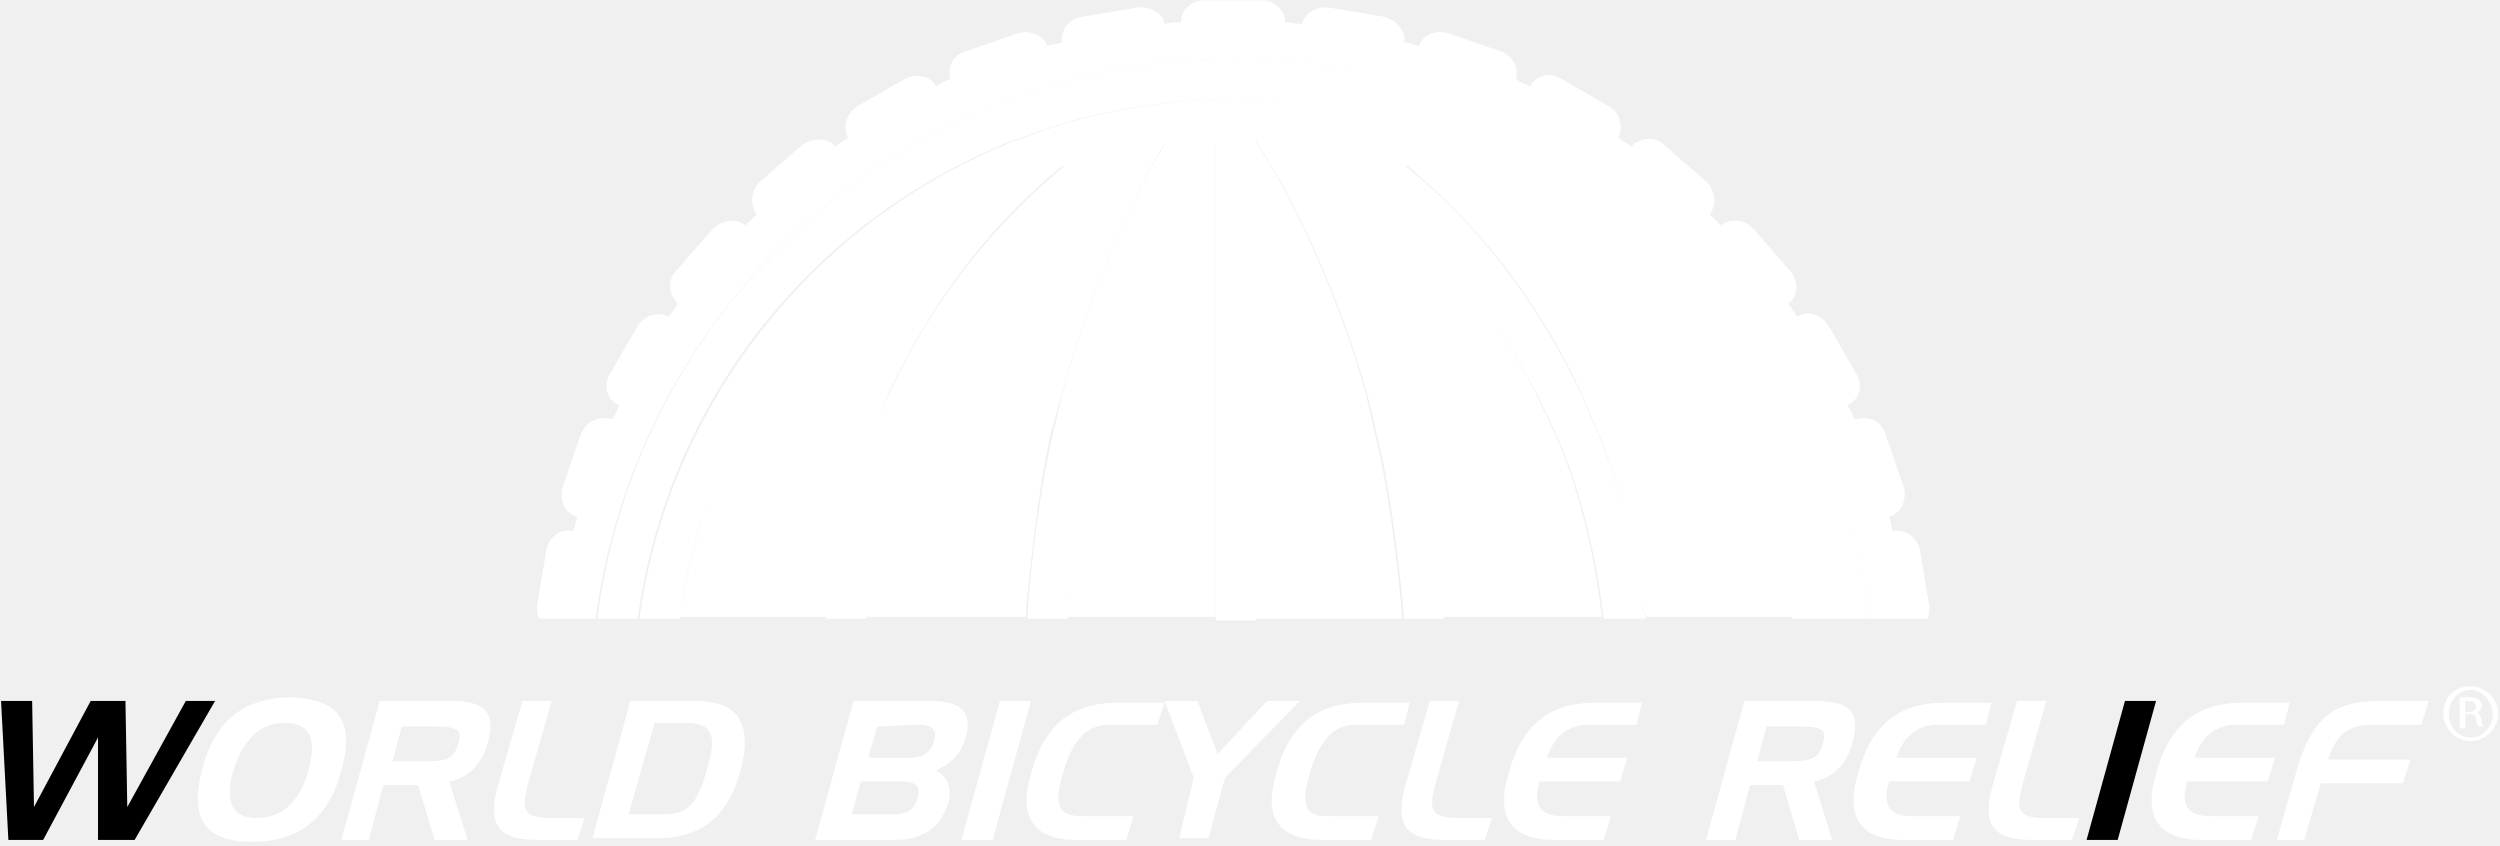
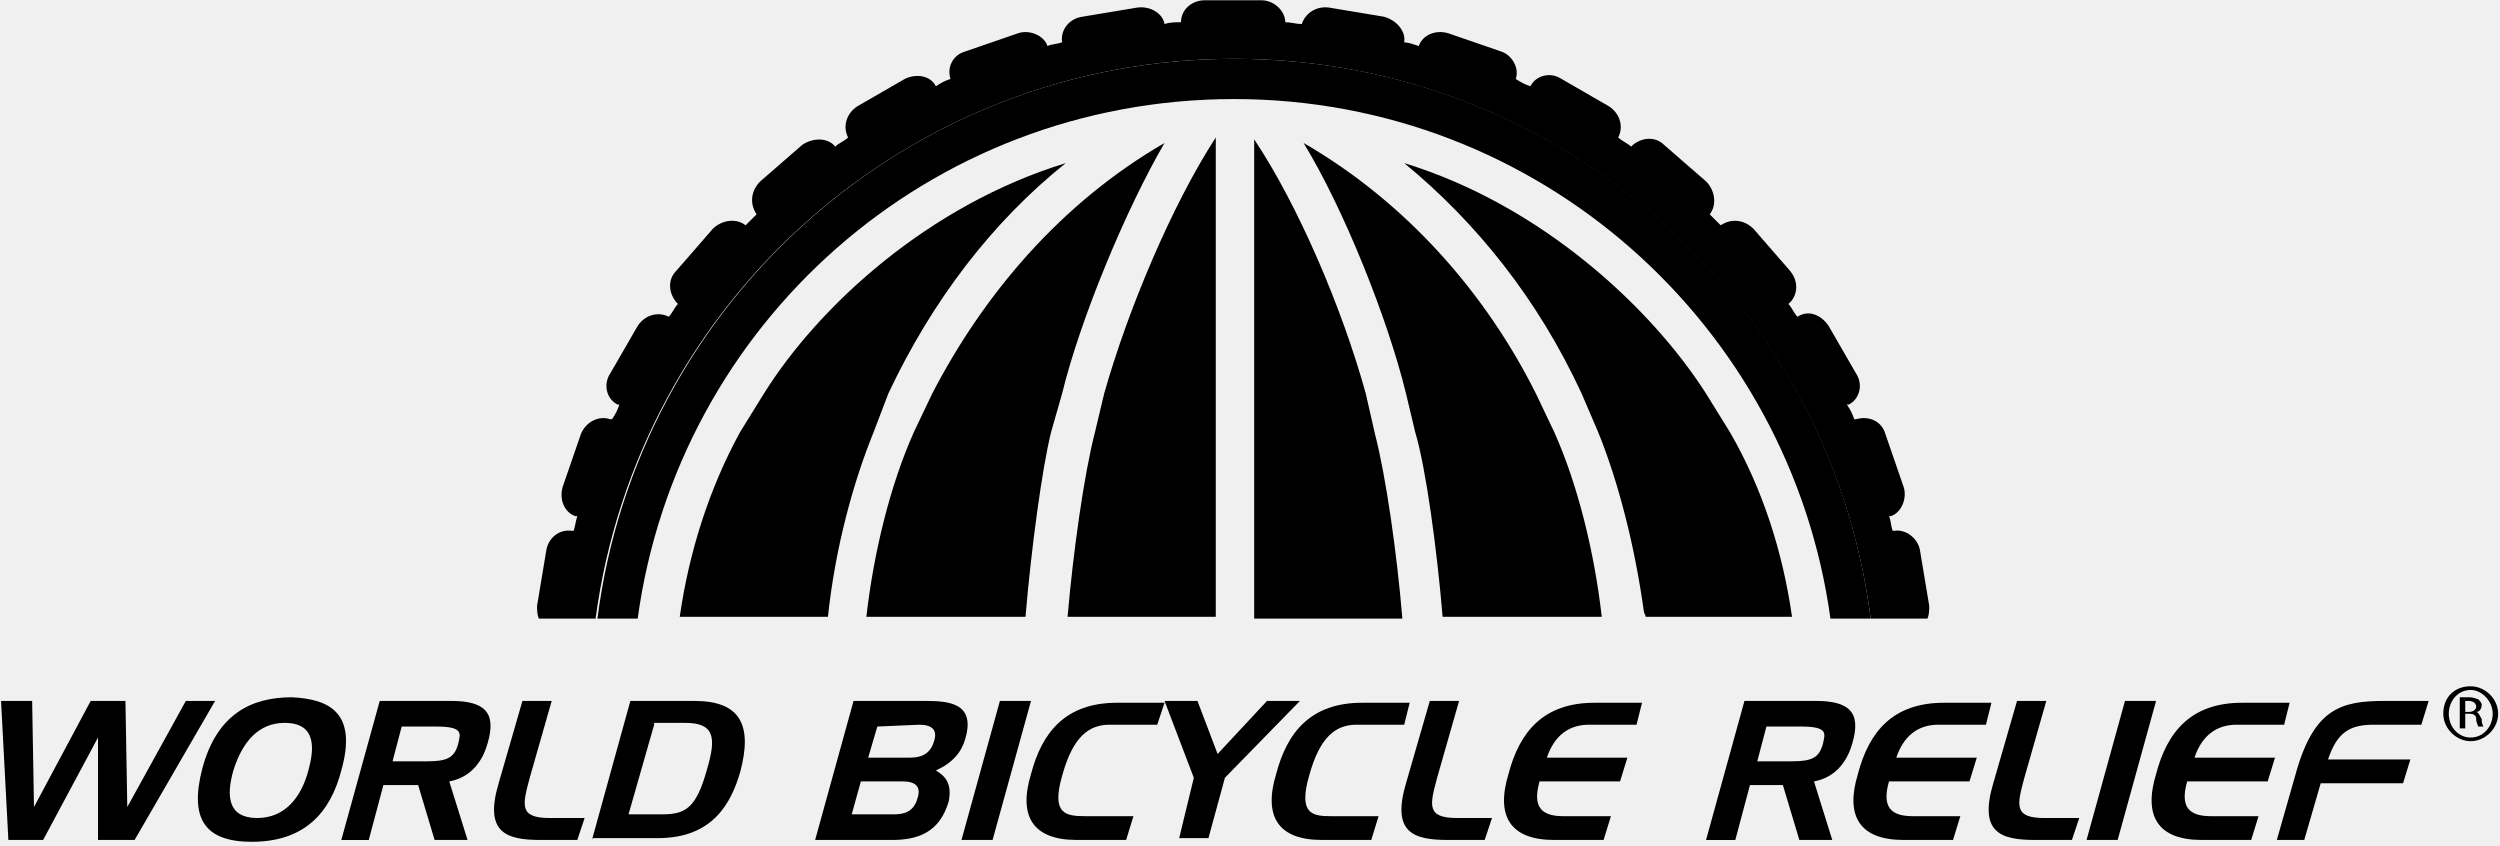
<svg xmlns="http://www.w3.org/2000/svg" width="399" height="135" viewBox="0 0 399 135">
  <g transform="translate(-1 -2)" fill="none" fill-rule="evenodd">
-     <path d="M119.124 71.24l3.796-6.13c8.759-13.723 26.277-30.074 48.175-36.789-11.387 9.343-21.314 21.606-28.321 36.788l-2.628 6.132c-3.212 8.175-6.131 18.686-7.3 29.489h6.424c1.168-10.22 3.796-21.022 7.591-29.49l2.92-6.13c7.883-15.767 20.438-30.365 37.08-40-6.423 10.51-13.43 28.029-16.35 40l-1.46 6.13c-1.46 5.84-3.504 18.979-4.087 29.49h6.423c.876-10.511 2.628-22.774 4.38-29.49l1.46-6.13c3.795-13.723 10.802-30.074 17.81-40.584v76.496h6.423V24.526c7.007 10.51 14.014 26.86 17.81 40.583l1.46 6.132c1.752 6.715 3.504 19.27 4.38 29.489h6.423c-.876-10.511-2.628-23.65-4.38-29.49l-1.46-6.13c-2.92-11.971-9.927-29.49-16.35-40 16.642 9.635 28.905 24.233 37.08 40l2.92 6.13c3.796 8.468 6.423 19.27 7.591 29.49h6.716c0-.292-.292-.584-.292-.876-1.168-10.51-4.088-20.73-7.3-28.613l-2.627-6.132c-7.008-14.89-16.643-27.445-28.322-36.788 21.898 6.715 39.417 22.774 48.176 36.788l3.795 6.132c4.964 9.051 8.175 19.27 9.927 29.489h6.424c-6.424-47.007-46.424-82.92-95.183-82.92-48.759 0-88.759 36.205-95.182 82.92h6.423c1.168-10.22 4.672-20.438 9.635-29.49z" fill="#ffffff" />
-     <path d="M197.956 11.387c52.263 0 95.183 39.124 101.606 89.343h9.051c.292-.584.292-1.46.292-2.044l-1.46-8.759c-.292-2.044-2.336-3.504-4.087-3.212h-.292c-.292-.876-.292-1.751-.584-2.335h.292c1.752-.584 2.627-2.92 2.044-4.672l-2.92-8.467c-.584-2.044-2.628-2.92-4.672-2.336h-.292c-.292-.876-.584-1.46-1.168-2.336h.292c1.752-.876 2.336-3.211 1.168-4.963l-4.38-7.591c-1.167-1.752-3.211-2.628-4.963-1.46-.584-.584-.876-1.46-1.46-2.044 1.46-1.168 1.752-3.504.292-5.256l-5.84-6.715c-1.459-1.46-3.503-1.752-5.255-.584l-1.751-1.752c1.167-1.46.876-3.795-.584-5.255l-6.716-5.84c-1.46-1.46-3.795-1.167-5.255.292-.584-.583-1.46-.875-2.044-1.46.876-1.751.292-3.795-1.46-4.963l-7.591-4.38c-1.752-1.167-4.088-.583-4.964 1.168-.875-.292-1.46-.584-2.335-1.167.584-1.752-.584-3.796-2.336-4.38l-8.467-2.92c-2.044-.584-4.088.292-4.672 2.044-.876-.292-1.752-.584-2.336-.584.292-1.752-1.167-3.504-3.211-4.087l-8.76-1.46c-2.043-.292-3.795.876-4.379 2.627-.876 0-1.752-.292-2.628-.292 0-1.751-1.751-3.503-3.795-3.503h-9.051c-2.044 0-3.796 1.46-3.796 3.503-.876 0-1.752 0-2.628.292-.292-1.751-2.335-2.92-4.38-2.627l-8.758 1.46c-2.044.292-3.504 2.043-3.212 4.087-.876.292-1.752.292-2.336.584-.584-1.752-2.92-2.628-4.671-2.044l-8.468 2.92c-2.043.584-2.92 2.628-2.335 4.38-.876.292-1.46.583-2.336 1.167-.876-1.751-3.212-2.043-4.964-1.167l-7.59 4.38c-1.753 1.167-2.337 3.21-1.46 4.963-.585.584-1.46.876-2.044 1.46-1.168-1.46-3.504-1.46-5.256-.293l-6.715 5.84c-1.46 1.46-1.752 3.504-.584 5.255L120 37.956c-1.46-1.168-3.796-.876-5.255.584l-5.84 6.715c-1.46 1.46-1.168 3.796.292 5.256-.584.584-.876 1.46-1.46 2.044-1.752-.876-3.795-.292-4.963 1.46l-4.38 7.59c-1.168 1.753-.584 4.088 1.168 4.964h.292c-.292.876-.584 1.46-1.168 2.336h-.292c-1.752-.584-3.795.292-4.671 2.336l-2.92 8.467c-.584 2.044.292 4.088 2.044 4.672h.292c-.292.875-.292 1.46-.584 2.335h-.292c-2.044-.292-3.796 1.168-4.088 3.212l-1.46 8.76c0 .583 0 1.459.292 2.043h9.051c6.716-50.511 49.927-89.343 101.898-89.343z" fill="#ffffff" fill-rule="nonzero" />
-     <path d="M197.956 11.387c-52.263 0-95.182 39.124-101.606 89.343h6.424c6.423-47.007 46.423-82.92 95.182-82.92 48.76 0 88.76 36.205 95.183 82.92h6.423c-6.423-50.511-49.343-89.343-101.606-89.343z" fill="#ffffff" fill-rule="nonzero" />
-     <path d="M177.226 64.818l-1.46 6.13c-1.751 6.716-3.503 19.271-4.38 29.49h23.65V23.942c-7.007 10.803-14.014 27.445-17.81 40.876zm41.752 0c-3.796-13.723-10.803-30.073-17.81-40.584v76.496h23.65c-.876-10.511-2.628-22.774-4.38-29.49l-1.46-6.422zm27.153 0c-7.883-15.767-20.438-30.365-37.08-40 6.423 10.51 13.43 28.029 16.35 40l1.46 6.13c1.752 5.84 3.504 18.979 4.38 29.49h25.401c-1.168-10.219-3.795-21.022-7.59-29.49l-2.92-6.13z" fill="#ffffff" fill-rule="nonzero" />
-     <path d="M273.285 64.818c-8.76-13.723-26.278-30.073-48.176-36.789 11.387 9.343 21.314 21.606 28.322 36.789l2.627 6.13c3.212 7.884 5.84 18.103 7.3 28.614 0 .292.292.584.292.876h23.357c-1.46-10.219-4.671-20.438-9.927-29.49l-3.795-6.13zm-102.774 0c2.92-11.971 10.219-29.49 16.35-40-16.642 9.635-28.905 24.233-37.08 40l-2.92 6.13c-3.795 8.468-6.423 19.271-7.59 29.49h25.4c.876-10.511 2.628-23.65 4.088-29.49l1.752-6.13z" fill="#ffffff" fill-rule="nonzero" />
-     <path d="M142.774 64.818c7.007-14.891 16.642-27.446 28.32-36.789-21.897 6.716-39.415 22.774-48.174 36.789l-3.796 6.13c-4.963 9.052-8.175 19.271-9.635 29.49h23.65c1.168-11.095 4.087-21.606 7.299-29.49l2.336-6.13z" fill="#ffffff" fill-rule="nonzero" />
+     <path d="M119.124 71.24l3.796-6.13c8.759-13.723 26.277-30.074 48.175-36.789-11.387 9.343-21.314 21.606-28.321 36.788l-2.628 6.132c-3.212 8.175-6.131 18.686-7.3 29.489h6.424c1.168-10.22 3.796-21.022 7.591-29.49l2.92-6.13c7.883-15.767 20.438-30.365 37.08-40-6.423 10.51-13.43 28.029-16.35 40l-1.46 6.13c-1.46 5.84-3.504 18.979-4.087 29.49h6.423c.876-10.511 2.628-22.774 4.38-29.49l1.46-6.13c3.795-13.723 10.802-30.074 17.81-40.584v76.496h6.423V24.526c7.007 10.51 14.014 26.86 17.81 40.583l1.46 6.132c1.752 6.715 3.504 19.27 4.38 29.489h6.423c-.876-10.511-2.628-23.65-4.38-29.49l-1.46-6.13c-2.92-11.971-9.927-29.49-16.35-40 16.642 9.635 28.905 24.233 37.08 40l2.92 6.13c3.796 8.468 6.423 19.27 7.591 29.49h6.716c0-.292-.292-.584-.292-.876-1.168-10.51-4.088-20.73-7.3-28.613l-2.627-6.132c-7.008-14.89-16.643-27.445-28.322-36.788 21.898 6.715 39.417 22.774 48.176 36.788l3.795 6.132c4.964 9.051 8.175 19.27 9.927 29.489h6.424c-6.424-47.007-46.424-82.92-95.183-82.92-48.759 0-88.759 36.205-95.182 82.92h6.423c1.168-10.22 4.672-20.438 9.635-29.49z" />
+     <path d="M197.956 11.387c52.263 0 95.183 39.124 101.606 89.343h9.051c.292-.584.292-1.46.292-2.044l-1.46-8.759c-.292-2.044-2.336-3.504-4.087-3.212h-.292c-.292-.876-.292-1.751-.584-2.335h.292c1.752-.584 2.627-2.92 2.044-4.672l-2.92-8.467c-.584-2.044-2.628-2.92-4.672-2.336h-.292c-.292-.876-.584-1.46-1.168-2.336h.292c1.752-.876 2.336-3.211 1.168-4.963l-4.38-7.591c-1.167-1.752-3.211-2.628-4.963-1.46-.584-.584-.876-1.46-1.46-2.044 1.46-1.168 1.752-3.504.292-5.256l-5.84-6.715c-1.459-1.46-3.503-1.752-5.255-.584l-1.751-1.752c1.167-1.46.876-3.795-.584-5.255l-6.716-5.84c-1.46-1.46-3.795-1.167-5.255.292-.584-.583-1.46-.875-2.044-1.46.876-1.751.292-3.795-1.46-4.963l-7.591-4.38c-1.752-1.167-4.088-.583-4.964 1.168-.875-.292-1.46-.584-2.335-1.167.584-1.752-.584-3.796-2.336-4.38l-8.467-2.92c-2.044-.584-4.088.292-4.672 2.044-.876-.292-1.752-.584-2.336-.584.292-1.752-1.167-3.504-3.211-4.087l-8.76-1.46c-2.043-.292-3.795.876-4.379 2.627-.876 0-1.752-.292-2.628-.292 0-1.751-1.751-3.503-3.795-3.503h-9.051c-2.044 0-3.796 1.46-3.796 3.503-.876 0-1.752 0-2.628.292-.292-1.751-2.335-2.92-4.38-2.627l-8.758 1.46c-2.044.292-3.504 2.043-3.212 4.087-.876.292-1.752.292-2.336.584-.584-1.752-2.92-2.628-4.671-2.044l-8.468 2.92c-2.043.584-2.92 2.628-2.335 4.38-.876.292-1.46.583-2.336 1.167-.876-1.751-3.212-2.043-4.964-1.167l-7.59 4.38c-1.753 1.167-2.337 3.21-1.46 4.963-.585.584-1.46.876-2.044 1.46-1.168-1.46-3.504-1.46-5.256-.293l-6.715 5.84c-1.46 1.46-1.752 3.504-.584 5.255L120 37.956c-1.46-1.168-3.796-.876-5.255.584l-5.84 6.715c-1.46 1.46-1.168 3.796.292 5.256-.584.584-.876 1.46-1.46 2.044-1.752-.876-3.795-.292-4.963 1.46l-4.38 7.59c-1.168 1.753-.584 4.088 1.168 4.964h.292c-.292.876-.584 1.46-1.168 2.336h-.292c-1.752-.584-3.795.292-4.671 2.336l-2.92 8.467c-.584 2.044.292 4.088 2.044 4.672h.292c-.292.875-.292 1.46-.584 2.335h-.292c-2.044-.292-3.796 1.168-4.088 3.212l-1.46 8.76c0 .583 0 1.459.292 2.043h9.051c6.716-50.511 49.927-89.343 101.898-89.343z" fill="#000" fill-rule="nonzero" />
+     <path d="M197.956 11.387c-52.263 0-95.182 39.124-101.606 89.343h6.424c6.423-47.007 46.423-82.92 95.182-82.92 48.76 0 88.76 36.205 95.183 82.92h6.423c-6.423-50.511-49.343-89.343-101.606-89.343z" fill="#000" fill-rule="nonzero" />
+     <path d="M177.226 64.818l-1.46 6.13c-1.751 6.716-3.503 19.271-4.38 29.49h23.65V23.942c-7.007 10.803-14.014 27.445-17.81 40.876zm41.752 0c-3.796-13.723-10.803-30.073-17.81-40.584v76.496h23.65c-.876-10.511-2.628-22.774-4.38-29.49l-1.46-6.422zm27.153 0c-7.883-15.767-20.438-30.365-37.08-40 6.423 10.51 13.43 28.029 16.35 40l1.46 6.13c1.752 5.84 3.504 18.979 4.38 29.49h25.401c-1.168-10.219-3.795-21.022-7.59-29.49l-2.92-6.13z" fill="#000" fill-rule="nonzero" />
+     <path d="M273.285 64.818c-8.76-13.723-26.278-30.073-48.176-36.789 11.387 9.343 21.314 21.606 28.322 36.789l2.627 6.13c3.212 7.884 5.84 18.103 7.3 28.614 0 .292.292.584.292.876h23.357c-1.46-10.219-4.671-20.438-9.927-29.49l-3.795-6.13zm-102.774 0c2.92-11.971 10.219-29.49 16.35-40-16.642 9.635-28.905 24.233-37.08 40l-2.92 6.13c-3.795 8.468-6.423 19.271-7.59 29.49h25.4c.876-10.511 2.628-23.65 4.088-29.49l1.752-6.13z" fill="#000" fill-rule="nonzero" />
+     <path d="M142.774 64.818c7.007-14.891 16.642-27.446 28.32-36.789-21.897 6.716-39.415 22.774-48.174 36.789l-3.796 6.13c-4.963 9.052-8.175 19.271-9.635 29.49h23.65c1.168-11.095 4.087-21.606 7.299-29.49l2.336-6.13z" fill="#000" fill-rule="nonzero" />
    <path fill="#000" fill-rule="nonzero" d="M2.336 136.058L1.168 113.869 6.131 113.869 6.423 130.803 15.474 113.869 21.022 113.869 21.314 130.803 30.657 113.869 35.328 113.869 22.482 136.058 16.642 136.058 16.642 119.708 7.883 136.058z" />
-     <path d="M55.474 124.964c-1.751 6.715-5.839 11.386-14.306 11.386-7.591 0-9.927-3.795-7.883-11.678 2.335-8.76 7.883-11.387 14.306-11.387 5.84.292 10.511 2.335 7.883 11.679zm-13.43 7.59c4.38 0 7.007-3.21 8.175-7.59.876-3.212 1.46-7.592-3.796-7.592-4.087 0-6.715 2.92-8.175 7.592-1.168 4.087-.876 7.59 3.796 7.59zm13.43 3.504l6.132-22.19h11.387c5.255 0 7.299 1.752 5.84 6.716-.877 3.212-2.92 5.547-6.132 6.131l2.92 9.343h-5.256l-2.628-8.759H62.19l-2.336 8.76h-4.38zm9.635-18.102l-1.46 5.548h5.548c3.212 0 4.38-.584 4.964-2.92.292-1.46.875-2.628-3.504-2.628h-5.548zm28.03 18.102h-5.84c-5.547 0-9.05-1.167-6.715-9.05l3.796-13.14h4.671l-3.504 12.263c-1.167 4.38-1.751 6.424 3.212 6.424h5.548l-1.168 3.503zm2.335 0l6.132-22.19h10.219c7.3 0 9.343 3.796 7.3 11.387-1.46 4.964-4.38 10.511-13.14 10.511h-10.51v.292zm9.927-18.394l-4.087 14.307h5.255c3.796 0 5.548-.876 7.3-7.3 1.46-4.963 1.167-7.299-3.504-7.299h-4.964v.292zm25.694 18.394l6.131-22.19h11.387c3.796 0 8.175.293 6.423 6.132-.583 2.044-2.043 3.796-4.671 4.964 1.46.875 2.628 2.043 2.044 4.963-1.46 4.964-4.964 6.131-9.051 6.131h-12.263zm9.927-18.102l-1.46 4.964h6.715c1.752 0 3.212-.584 3.796-2.628.584-1.752-.292-2.628-2.336-2.628l-6.715.292zm-4.088 14.015h6.716c1.46 0 3.211-.292 3.795-2.628.584-1.752-.292-2.628-2.336-2.628h-6.715l-1.46 5.256z" fill="#ffffff" fill-rule="nonzero" />
-     <path fill="#ffffff" fill-rule="nonzero" d="M165.547 113.869L159.416 136.058 154.453 136.058 160.584 113.869z" />
-     <path d="M185.693 117.664h-7.59c-3.212 0-5.84 1.752-7.592 8.175-1.752 6.132.584 6.424 3.796 6.424h7.59l-1.167 3.795h-7.883c-7.008 0-9.343-3.795-7.3-10.51 1.752-6.716 5.548-11.387 13.723-11.387h7.591l-1.168 3.503z" fill="#ffffff" fill-rule="nonzero" />
-     <path fill="#ffffff" fill-rule="nonzero" d="M191.533 126.131L186.861 113.869 192.117 113.869 195.328 122.336 203.212 113.869 208.467 113.869 196.496 126.131 193.869 135.766 189.197 135.766z" />
-     <path d="M225.11 117.664h-7.592c-3.211 0-5.84 1.752-7.591 8.175-1.752 6.132.584 6.424 3.504 6.424h7.59l-1.167 3.795h-7.883c-7.007 0-9.343-3.795-7.3-10.51 1.752-6.716 5.548-11.387 13.723-11.387h7.591l-.876 3.503zm12.846 18.394h-5.84c-5.547 0-9.05-1.167-6.715-9.05l3.796-13.14h4.672l-3.504 12.263c-1.168 4.38-1.752 6.424 3.212 6.424h5.547l-1.168 3.503zm24.234-18.394h-7.591c-3.212 0-5.548 1.752-6.716 5.256h12.847l-1.168 3.795h-12.847c-1.168 4.088.292 5.548 3.796 5.548h7.591l-1.168 3.795h-7.883c-7.007 0-9.343-3.795-7.3-10.51 1.753-6.716 5.548-11.387 13.723-11.387h7.592l-.876 3.503zm11.095 18.394l6.131-22.19h11.387c5.255 0 7.3 1.752 5.84 6.716-.877 3.212-2.92 5.547-6.132 6.131l2.92 9.343h-5.256l-2.628-8.759h-5.255l-2.336 8.76h-4.671zm9.635-18.102l-1.46 5.548h5.547c3.212 0 4.38-.584 4.964-2.92.292-1.46.876-2.628-3.504-2.628h-5.547zm35.036-.292h-7.591c-3.212 0-5.547 1.752-6.715 5.256h12.846l-1.168 3.795h-12.846c-1.168 4.088.292 5.548 3.795 5.548h7.592l-1.168 3.795h-7.883c-7.008 0-9.344-3.795-7.3-10.51 1.752-6.716 5.548-11.387 13.723-11.387h7.591l-.876 3.503zm13.723 18.394h-5.84c-5.547 0-9.05-1.167-6.715-9.05l3.796-13.14h4.671l-3.503 12.263c-1.168 4.38-1.752 6.424 3.211 6.424h5.548l-1.168 3.503z" fill="#ffffff" fill-rule="nonzero" />
+     <path d="M55.474 124.964c-1.751 6.715-5.839 11.386-14.306 11.386-7.591 0-9.927-3.795-7.883-11.678 2.335-8.76 7.883-11.387 14.306-11.387 5.84.292 10.511 2.335 7.883 11.679zm-13.43 7.59c4.38 0 7.007-3.21 8.175-7.59.876-3.212 1.46-7.592-3.796-7.592-4.087 0-6.715 2.92-8.175 7.592-1.168 4.087-.876 7.59 3.796 7.59zm13.43 3.504l6.132-22.19h11.387c5.255 0 7.299 1.752 5.84 6.716-.877 3.212-2.92 5.547-6.132 6.131l2.92 9.343h-5.256l-2.628-8.759H62.19l-2.336 8.76h-4.38zm9.635-18.102l-1.46 5.548h5.548c3.212 0 4.38-.584 4.964-2.92.292-1.46.875-2.628-3.504-2.628h-5.548zm28.03 18.102h-5.84c-5.547 0-9.05-1.167-6.715-9.05l3.796-13.14h4.671l-3.504 12.263c-1.167 4.38-1.751 6.424 3.212 6.424h5.548l-1.168 3.503zm2.335 0l6.132-22.19h10.219c7.3 0 9.343 3.796 7.3 11.387-1.46 4.964-4.38 10.511-13.14 10.511h-10.51v.292zm9.927-18.394l-4.087 14.307h5.255c3.796 0 5.548-.876 7.3-7.3 1.46-4.963 1.167-7.299-3.504-7.299h-4.964v.292zm25.694 18.394l6.131-22.19h11.387c3.796 0 8.175.293 6.423 6.132-.583 2.044-2.043 3.796-4.671 4.964 1.46.875 2.628 2.043 2.044 4.963-1.46 4.964-4.964 6.131-9.051 6.131h-12.263zm9.927-18.102l-1.46 4.964h6.715c1.752 0 3.212-.584 3.796-2.628.584-1.752-.292-2.628-2.336-2.628l-6.715.292zm-4.088 14.015h6.716c1.46 0 3.211-.292 3.795-2.628.584-1.752-.292-2.628-2.336-2.628h-6.715l-1.46 5.256z" fill="#000" fill-rule="nonzero" />
+     <path fill="#000" fill-rule="nonzero" d="M165.547 113.869L159.416 136.058 154.453 136.058 160.584 113.869z" />
+     <path d="M185.693 117.664h-7.59c-3.212 0-5.84 1.752-7.592 8.175-1.752 6.132.584 6.424 3.796 6.424h7.59l-1.167 3.795h-7.883c-7.008 0-9.343-3.795-7.3-10.51 1.752-6.716 5.548-11.387 13.723-11.387h7.591l-1.168 3.503z" fill="#000" fill-rule="nonzero" />
+     <path fill="#000" fill-rule="nonzero" d="M191.533 126.131L186.861 113.869 192.117 113.869 195.328 122.336 203.212 113.869 208.467 113.869 196.496 126.131 193.869 135.766 189.197 135.766z" />
+     <path d="M225.11 117.664h-7.592c-3.211 0-5.84 1.752-7.591 8.175-1.752 6.132.584 6.424 3.504 6.424h7.59l-1.167 3.795h-7.883c-7.007 0-9.343-3.795-7.3-10.51 1.752-6.716 5.548-11.387 13.723-11.387h7.591l-.876 3.503zm12.846 18.394h-5.84c-5.547 0-9.05-1.167-6.715-9.05l3.796-13.14h4.672l-3.504 12.263c-1.168 4.38-1.752 6.424 3.212 6.424h5.547l-1.168 3.503zm24.234-18.394h-7.591c-3.212 0-5.548 1.752-6.716 5.256h12.847l-1.168 3.795h-12.847c-1.168 4.088.292 5.548 3.796 5.548h7.591l-1.168 3.795h-7.883c-7.007 0-9.343-3.795-7.3-10.51 1.753-6.716 5.548-11.387 13.723-11.387h7.592l-.876 3.503zm11.095 18.394l6.131-22.19h11.387c5.255 0 7.3 1.752 5.84 6.716-.877 3.212-2.92 5.547-6.132 6.131l2.92 9.343h-5.256l-2.628-8.759h-5.255l-2.336 8.76h-4.671zm9.635-18.102l-1.46 5.548h5.547c3.212 0 4.38-.584 4.964-2.92.292-1.46.876-2.628-3.504-2.628h-5.547zm35.036-.292h-7.591c-3.212 0-5.547 1.752-6.715 5.256h12.846l-1.168 3.795h-12.846c-1.168 4.088.292 5.548 3.795 5.548h7.592l-1.168 3.795h-7.883c-7.008 0-9.344-3.795-7.3-10.51 1.752-6.716 5.548-11.387 13.723-11.387h7.591l-.876 3.503zm13.723 18.394h-5.84c-5.547 0-9.05-1.167-6.715-9.05l3.796-13.14h4.671l-3.503 12.263c-1.168 4.38-1.752 6.424 3.211 6.424h5.548l-1.168 3.503z" fill="#000" fill-rule="nonzero" />
    <path fill="#000" fill-rule="nonzero" d="M345.109 113.869L338.978 136.058 334.015 136.058 340.146 113.869z" />
-     <path d="M365.547 117.664h-7.59c-3.212 0-5.548 1.752-6.716 5.256h12.847l-1.168 3.795h-12.847c-1.168 4.088.292 5.548 3.796 5.548h7.59l-1.167 3.795h-7.883c-7.008 0-9.343-3.795-7.3-10.51 1.752-6.716 5.548-11.387 13.723-11.387h7.591l-.876 3.503zm-1.167 18.394l2.92-10.219c2.919-10.803 7.299-11.97 14.306-11.97h7.007l-1.168 3.795h-7.591c-3.796 0-5.84 1.168-7.3 5.548h13.14l-1.168 3.795h-13.14l-2.627 9.051h-4.38zm30.948-24.525c2.336 0 4.38 2.044 4.38 4.38 0 2.335-2.044 4.379-4.38 4.379-2.335 0-4.38-2.044-4.38-4.38 0-2.627 1.753-4.38 4.38-4.38zm0 .584c-2.043 0-3.503 1.752-3.503 3.795 0 2.044 1.46 3.796 3.503 3.796 2.044 0 3.504-1.752 3.504-3.796 0-2.043-1.752-3.795-3.504-3.795zm-.875 6.131h-.876v-4.963h1.46c.875 0 1.167.292 1.46.292.291.292.583.584.583.876 0 .583-.292 1.167-.876 1.167.292 0 .584.584.876 1.168 0 .876.292 1.168.292 1.168h-.876c0-.292-.292-.584-.292-1.168s-.292-.876-1.168-.876h-.583v2.336zm0-2.628h.583c.584 0 1.168-.292 1.168-.875 0-.292-.292-.876-1.168-.876h-.583v1.751z" fill="#ffffff" fill-rule="nonzero" />
+     <path d="M365.547 117.664h-7.59c-3.212 0-5.548 1.752-6.716 5.256h12.847l-1.168 3.795h-12.847c-1.168 4.088.292 5.548 3.796 5.548h7.59l-1.167 3.795h-7.883c-7.008 0-9.343-3.795-7.3-10.51 1.752-6.716 5.548-11.387 13.723-11.387h7.591l-.876 3.503zm-1.167 18.394l2.92-10.219c2.919-10.803 7.299-11.97 14.306-11.97h7.007l-1.168 3.795h-7.591c-3.796 0-5.84 1.168-7.3 5.548h13.14l-1.168 3.795h-13.14l-2.627 9.051h-4.38zm30.948-24.525c2.336 0 4.38 2.044 4.38 4.38 0 2.335-2.044 4.379-4.38 4.379-2.335 0-4.38-2.044-4.38-4.38 0-2.627 1.753-4.38 4.38-4.38zm0 .584c-2.043 0-3.503 1.752-3.503 3.795 0 2.044 1.46 3.796 3.503 3.796 2.044 0 3.504-1.752 3.504-3.796 0-2.043-1.752-3.795-3.504-3.795zm-.875 6.131h-.876v-4.963h1.46c.875 0 1.167.292 1.46.292.291.292.583.584.583.876 0 .583-.292 1.167-.876 1.167.292 0 .584.584.876 1.168 0 .876.292 1.168.292 1.168h-.876c0-.292-.292-.584-.292-1.168s-.292-.876-1.168-.876h-.583v2.336zm0-2.628h.583c.584 0 1.168-.292 1.168-.875 0-.292-.292-.876-1.168-.876h-.583v1.751z" fill="#000" fill-rule="nonzero" />
  </g>
</svg>
